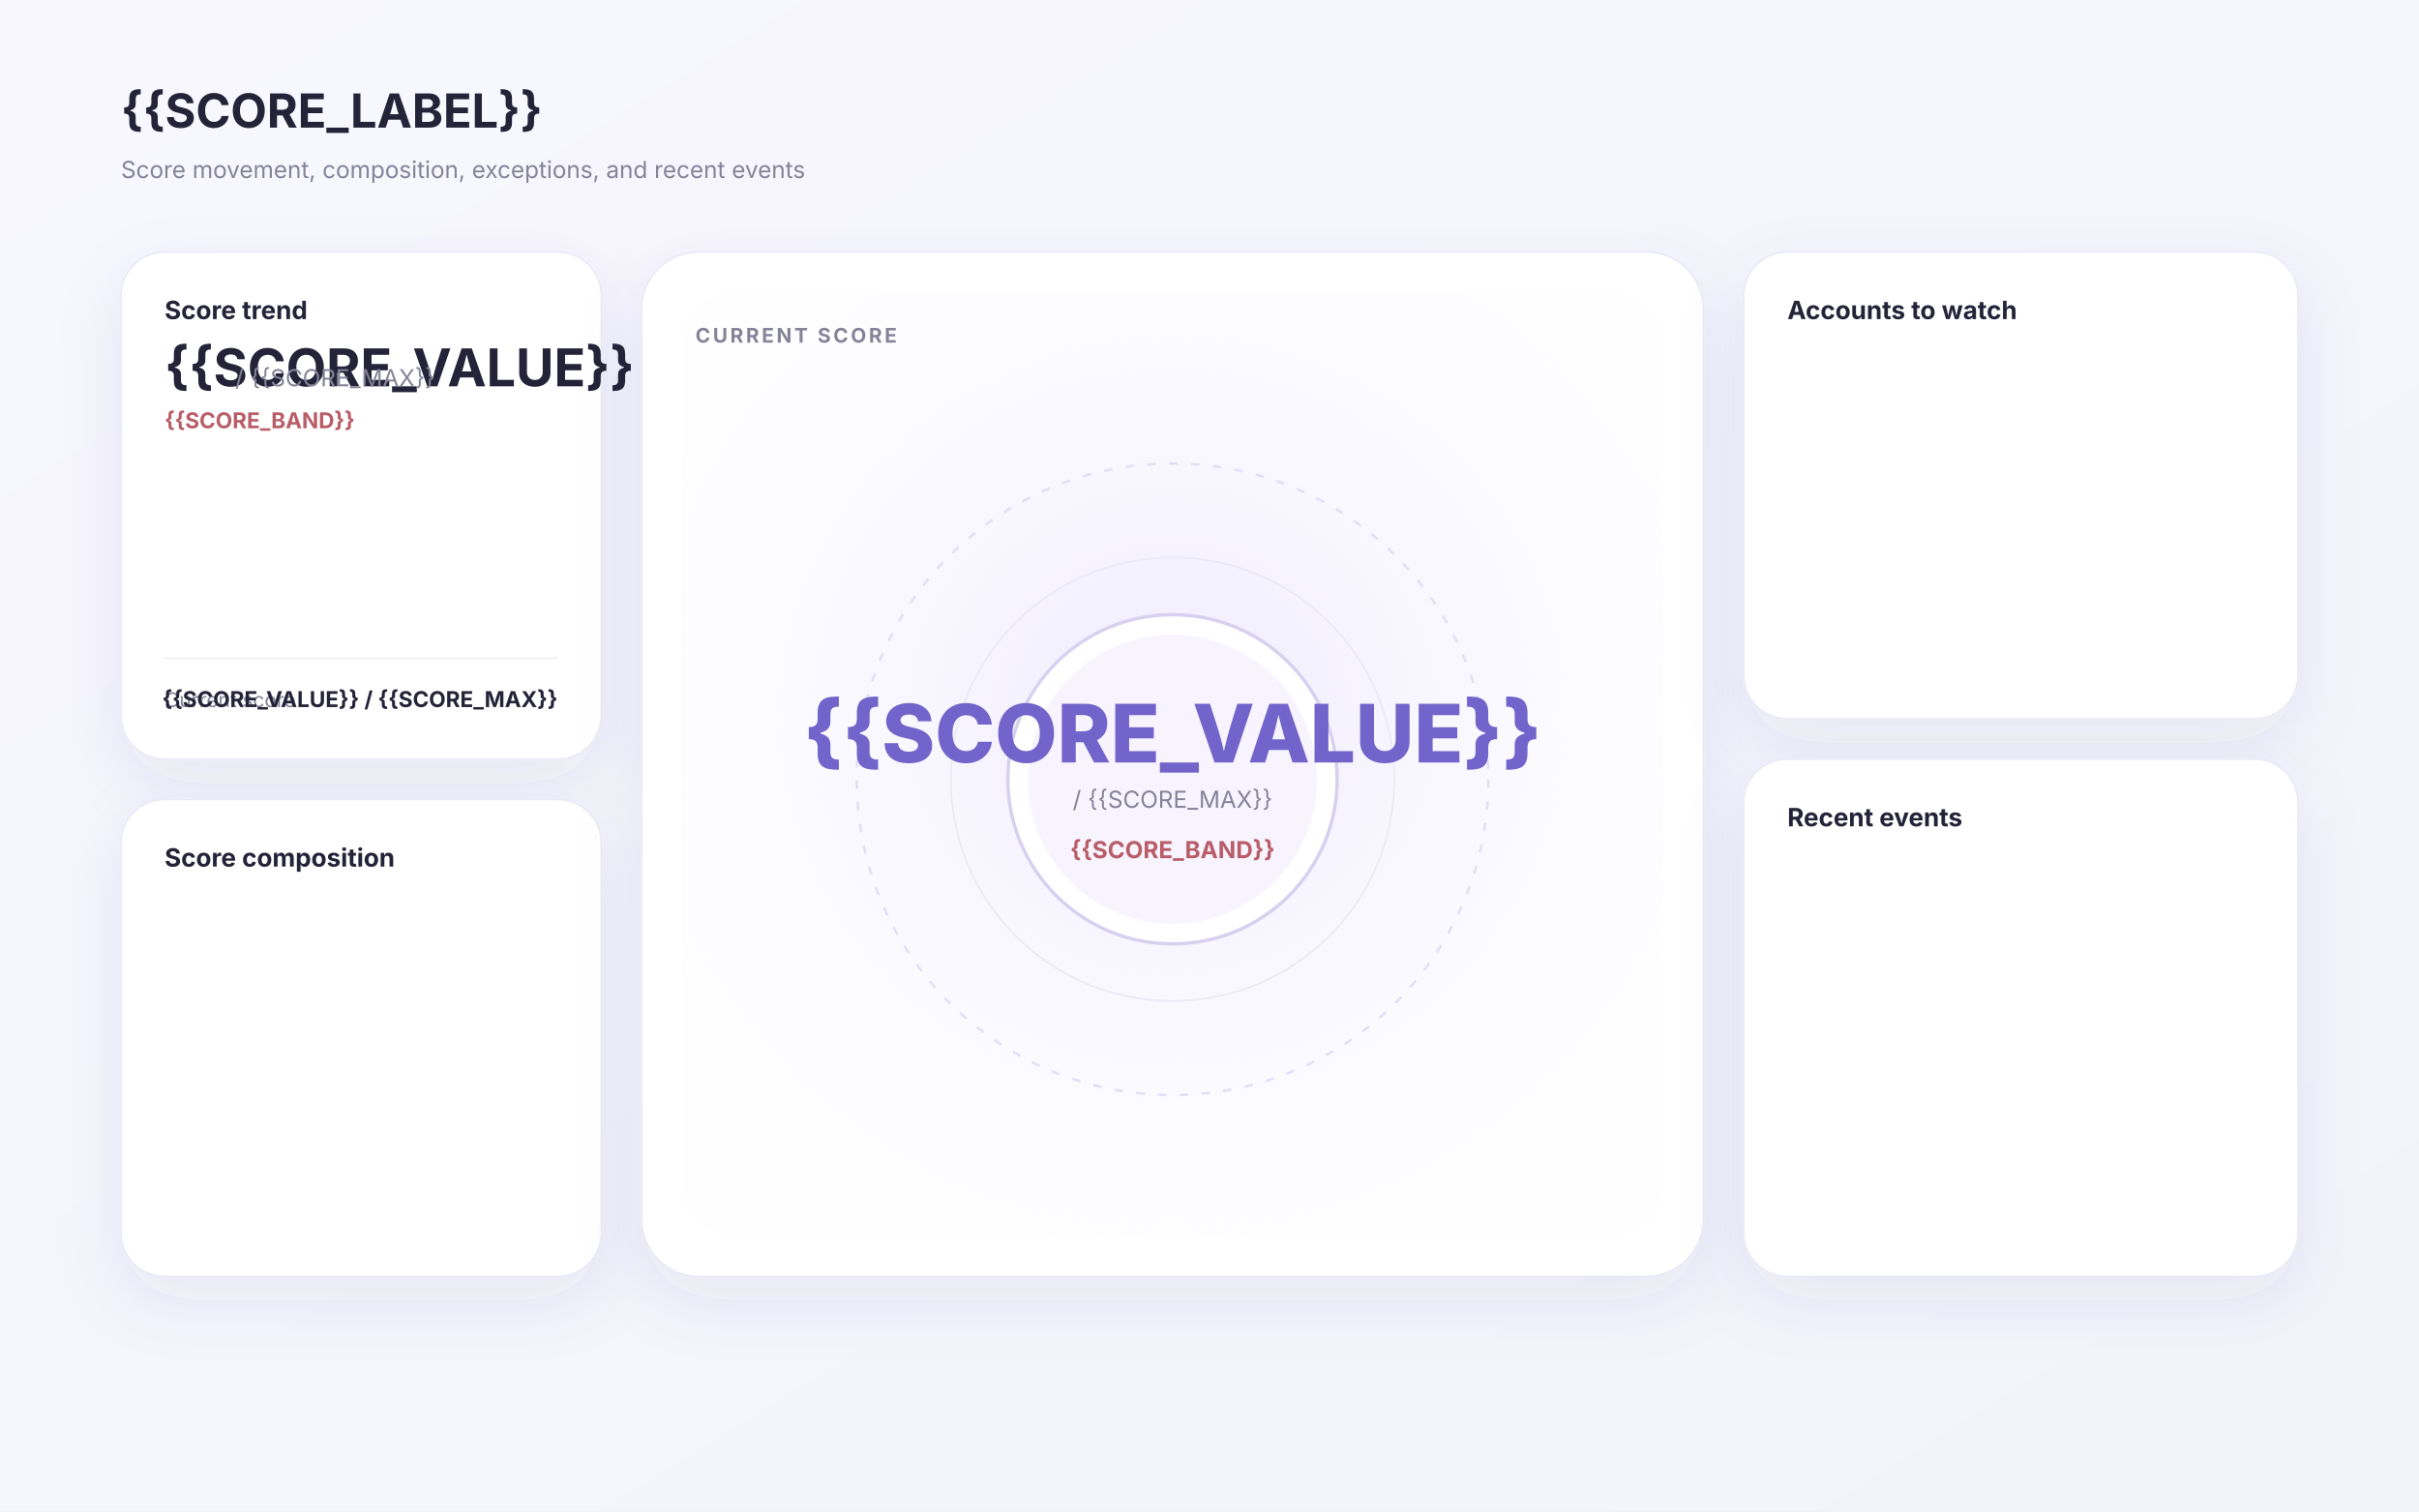
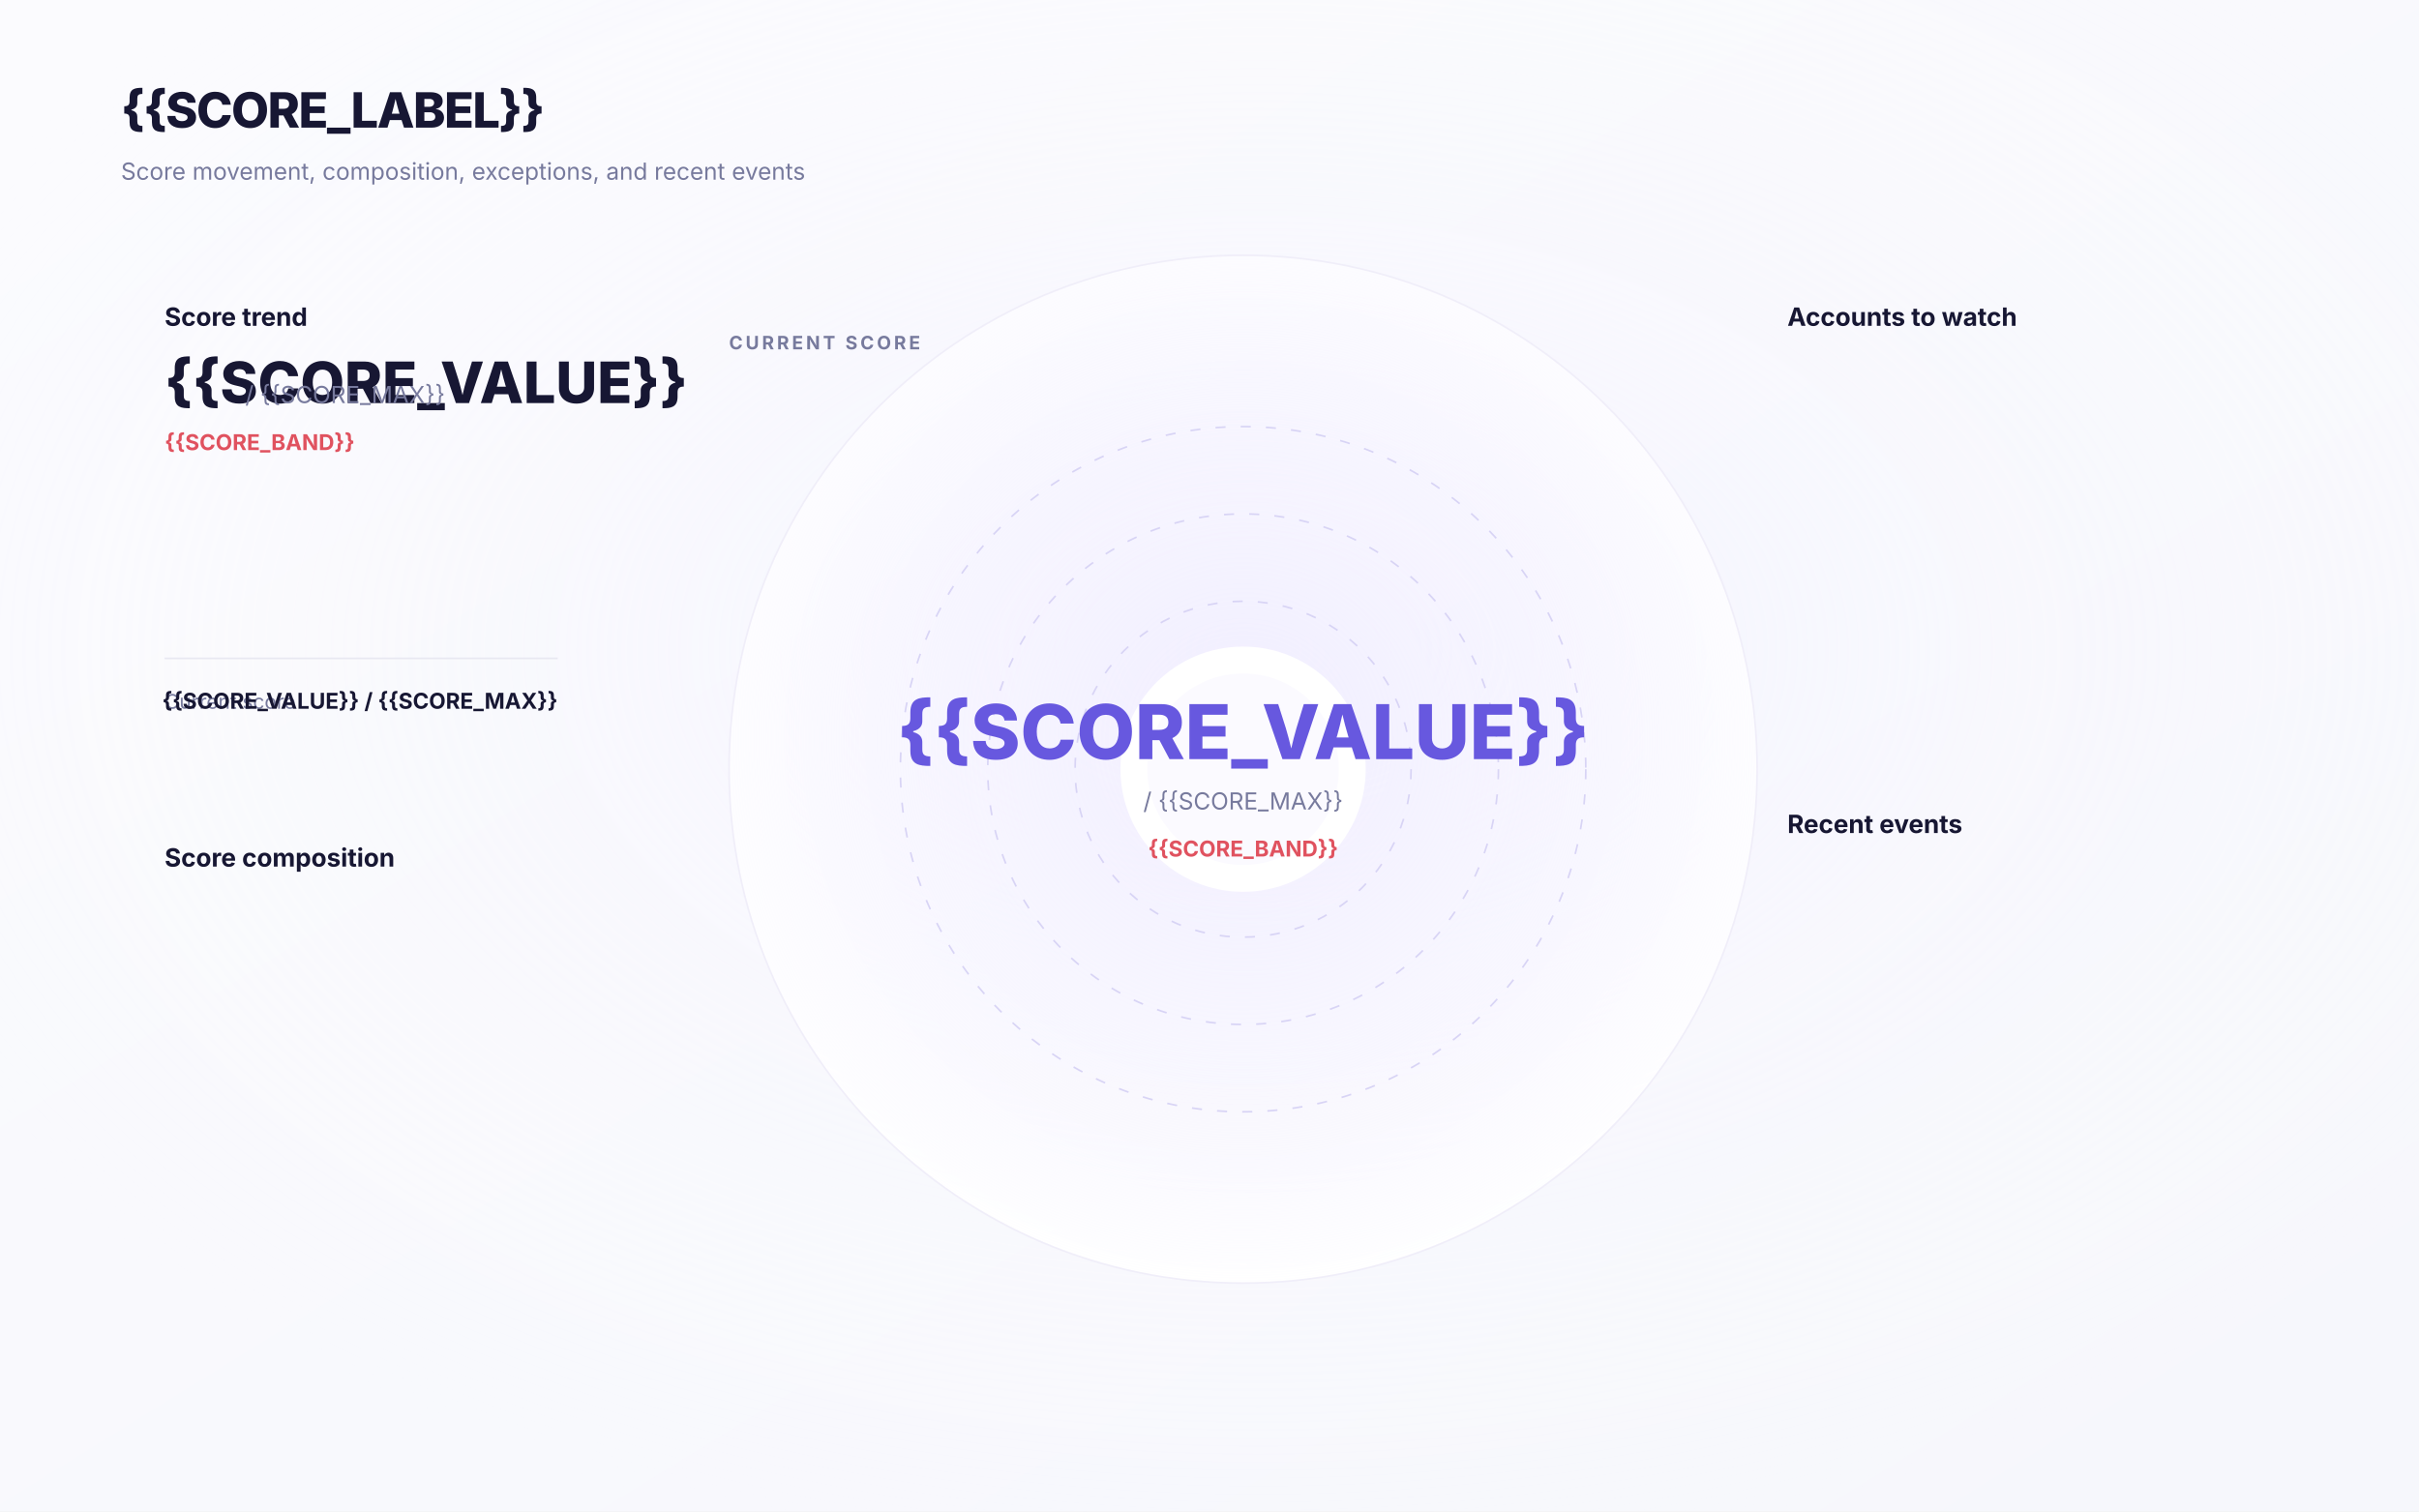
<svg xmlns="http://www.w3.org/2000/svg" viewBox="0 0 1440 900" role="img" aria-labelledby="title desc">
  <defs>
    <linearGradient id="pageBg" x1="0" y1="0" x2="1" y2="1">
-       <stop offset="0" stop-color="#f8f7ff" />
-       <stop offset="1" stop-color="#f2f4fb" />
+       <stop offset="0" stop-color="#fbfbfe" />
+       <stop offset="1" stop-color="#f6f7fc" />
    </linearGradient>
-     <radialGradient id="centerGlow" cx="50%" cy="45%" r="58%">
-       <stop offset="0" stop-color="#eee9ff" stop-opacity="0.92" />
-       <stop offset="1" stop-color="#f9f8ff" stop-opacity="0.16" />
+     <radialGradient id="ambientGlow" cx="52%" cy="43%" r="62%">
+       <stop offset="0" stop-color="#efecff" stop-opacity="0.52" />
+       <stop offset="0.48" stop-color="#f7f6ff" stop-opacity="0.24" />
+       <stop offset="1" stop-color="#ffffff" stop-opacity="0" />
+     </radialGradient>
+     <radialGradient id="centerField" cx="50%" cy="47%" r="54%">
+       <stop offset="0" stop-color="#f0edff" stop-opacity="0.86" />
+       <stop offset="0.56" stop-color="#f7f5ff" stop-opacity="0.58" />
+       <stop offset="1" stop-color="#ffffff" stop-opacity="0.96" />
    </radialGradient>
    <linearGradient id="accentLine" x1="0" y1="0" x2="1" y2="1">
-       <stop offset="0" stop-color="#8172d8" />
-       <stop offset="1" stop-color="#a99ce9" />
+       <stop offset="0" stop-color="#7768e6" />
+       <stop offset="1" stop-color="#9e91ef" />
    </linearGradient>
-     <filter id="cardShadow" x="-20%" y="-20%" width="140%" height="160%">
-       <feDropShadow dx="0" dy="14" stdDeviation="20" flood-color="#554d86" flood-opacity="0.08" />
-     </filter>
    <style>
      .sans { font-family: Inter, ui-sans-serif, -apple-system, BlinkMacSystemFont, "Segoe UI", sans-serif; }
-       .ink { fill: #242338; }
-       .muted { fill: #858398; }
-       .soft { fill: #aaa7ba; }
-       .accent { fill: #7264ca; }
-       .danger { fill: #b95e69; }
-       .card { fill: #ffffff; stroke: #ebe9f5; stroke-width: 1; }
+       .ink { fill: #171733; }
+       .muted { fill: #777a9d; }
+       .soft { fill: #a0a2bd; }
+       .accent { fill: #6758df; }
+       .danger { fill: #e0525f; }
+       .center-field { fill: url(#centerField); stroke: #f0eef9; stroke-width: 1; }
+       .radar-guide { fill: none; stroke: #d8d4f5; stroke-width: 1; stroke-dasharray: 6 9; }
+       .score-core { fill: #ffffff; stroke: #ffffff; stroke-width: 10; }
    </style>
  </defs>
  <rect width="1440" height="900" fill="url(#pageBg)" />
+   <rect width="1440" height="900" fill="url(#ambientGlow)" />
  <g class="sans">
-     <text x="72" y="76" class="ink" font-size="28" font-weight="700">{{SCORE_LABEL}}</text>
-     <text x="72" y="106" class="muted" font-size="14">Score movement, composition, exceptions, and recent events</text>
-     <g filter="url(#cardShadow)">
-       <rect x="72" y="150" width="286" height="302" rx="26" class="card" />
-     </g>
-     <text x="98" y="190" class="ink" font-size="15" font-weight="650">Score trend</text>
-     <text x="98" y="230" class="ink" font-size="31" font-weight="740">{{SCORE_VALUE}}</text>
-     <text x="140" y="230" class="muted" font-size="14">/ {{SCORE_MAX}}</text>
-     <text x="98" y="255" class="danger" font-size="13" font-weight="650">{{SCORE_BAND}}</text>
+     <text x="72" y="76" class="ink" font-size="29" font-weight="760" letter-spacing="-0.8">{{SCORE_LABEL}}</text>
+     <text x="72" y="107" class="muted" font-size="14">Score movement, composition, exceptions, and recent events</text>
+     <text x="98" y="194" class="ink" font-size="15" font-weight="700">Score trend</text>
+     <text x="98" y="240" class="ink" font-size="34" font-weight="760">{{SCORE_VALUE}}</text>
+     <text x="146" y="240" class="muted" font-size="14">/ {{SCORE_MAX}}</text>
+     <text x="98" y="268" class="danger" font-size="13" font-weight="700">{{SCORE_BAND}}</text>
    {{SVG_SCORE_TREND}}
-     <line x1="98" y1="392" x2="332" y2="392" stroke="#efedf6" />
-     <text x="98" y="421" class="muted" font-size="12">Current score</text>
-     <text x="332" y="421" class="ink" font-size="13" font-weight="650" text-anchor="end">{{SCORE_VALUE}} / {{SCORE_MAX}}</text>
-     <g filter="url(#cardShadow)">
-       <rect x="72" y="476" width="286" height="284" rx="26" class="card" />
-     </g>
-     <text x="98" y="516" class="ink" font-size="15" font-weight="650">Score composition</text>
+     <line x1="98" y1="392" x2="332" y2="392" stroke="#e8e8f2" />
+     <text x="98" y="422" class="muted" font-size="12">Current score</text>
+     <text x="332" y="422" class="ink" font-size="13" font-weight="700" text-anchor="end">{{SCORE_VALUE}} / {{SCORE_MAX}}</text>
+     <text x="98" y="516" class="ink" font-size="15" font-weight="700">Score composition</text>
    {{SVG_COMPOSITION_ROWS}}

-     <g filter="url(#cardShadow)">
-       <rect x="382" y="150" width="632" height="610" rx="34" class="card" />
+     <circle cx="740" cy="458" r="306" class="center-field" />
+     <text x="434" y="208" class="muted" font-size="11" font-weight="700" letter-spacing="1.7">CURRENT SCORE</text>
+     <circle cx="740" cy="458" r="204" class="radar-guide" />
+     <circle cx="740" cy="458" r="152" class="radar-guide" />
+     <circle cx="740" cy="458" r="100" class="radar-guide" />
+     <g transform="translate(42 -6)">
+       {{SVG_COMPONENT_RADAR}}
+       {{SVG_COMPONENT_NODES}}
    </g>
-     <rect x="406" y="174" width="584" height="562" rx="30" fill="url(#centerGlow)" />
-     <text x="414" y="204" class="muted" font-size="12" font-weight="650" letter-spacing="1.5">CURRENT SCORE</text>
-     <circle cx="698" cy="464" r="188" fill="none" stroke="#e3dff5" stroke-width="1.5" stroke-dasharray="5 8" />
-     <circle cx="698" cy="464" r="132" fill="none" stroke="#ece9f7" stroke-width="1" />
-     {{SVG_COMPONENT_RADAR}}
- 
-     <circle cx="698" cy="464" r="98" fill="#ffffff" stroke="#d7d0ef" stroke-width="2" />
-     <circle cx="698" cy="464" r="86" fill="#f7f4ff" />
-     <text x="698" y="454" class="accent" font-size="48" font-weight="780" text-anchor="middle">{{SCORE_VALUE}}</text>
-     <text x="698" y="481" class="muted" font-size="14" text-anchor="middle">/ {{SCORE_MAX}}</text>
-     <text x="698" y="511" class="danger" font-size="14" font-weight="700" text-anchor="middle">{{SCORE_BAND}}</text>
- 
-     {{SVG_COMPONENT_NODES}}
- 
-     <g filter="url(#cardShadow)">
-       <rect x="1038" y="150" width="330" height="278" rx="26" class="card" />
-     </g>
-     <text x="1064" y="190" class="ink" font-size="15" font-weight="650">Accounts to watch</text>
+     <circle cx="740" cy="458" r="68" class="score-core" />
+     <circle cx="740" cy="458" r="57" fill="#fbfaff" />
+     <text x="740" y="452" class="accent" font-size="45" font-weight="790" text-anchor="middle">{{SCORE_VALUE}}</text>
+     <text x="740" y="482" class="muted" font-size="14" text-anchor="middle">/ {{SCORE_MAX}}</text>
+     <text x="740" y="510" class="danger" font-size="13" font-weight="700" text-anchor="middle">{{SCORE_BAND}}</text>
+     <text x="1064" y="194" class="ink" font-size="15" font-weight="700">Accounts to watch</text>
    {{EXCEPTION_ROWS}}

-     <g filter="url(#cardShadow)">
-       <rect x="1038" y="452" width="330" height="308" rx="26" class="card" />
-     </g>
-     <text x="1064" y="492" class="ink" font-size="15" font-weight="650">Recent events</text>
+     <text x="1064" y="496" class="ink" font-size="15" font-weight="700">Recent events</text>
    {{EVENT_ROWS}}
  </g>
</svg>
